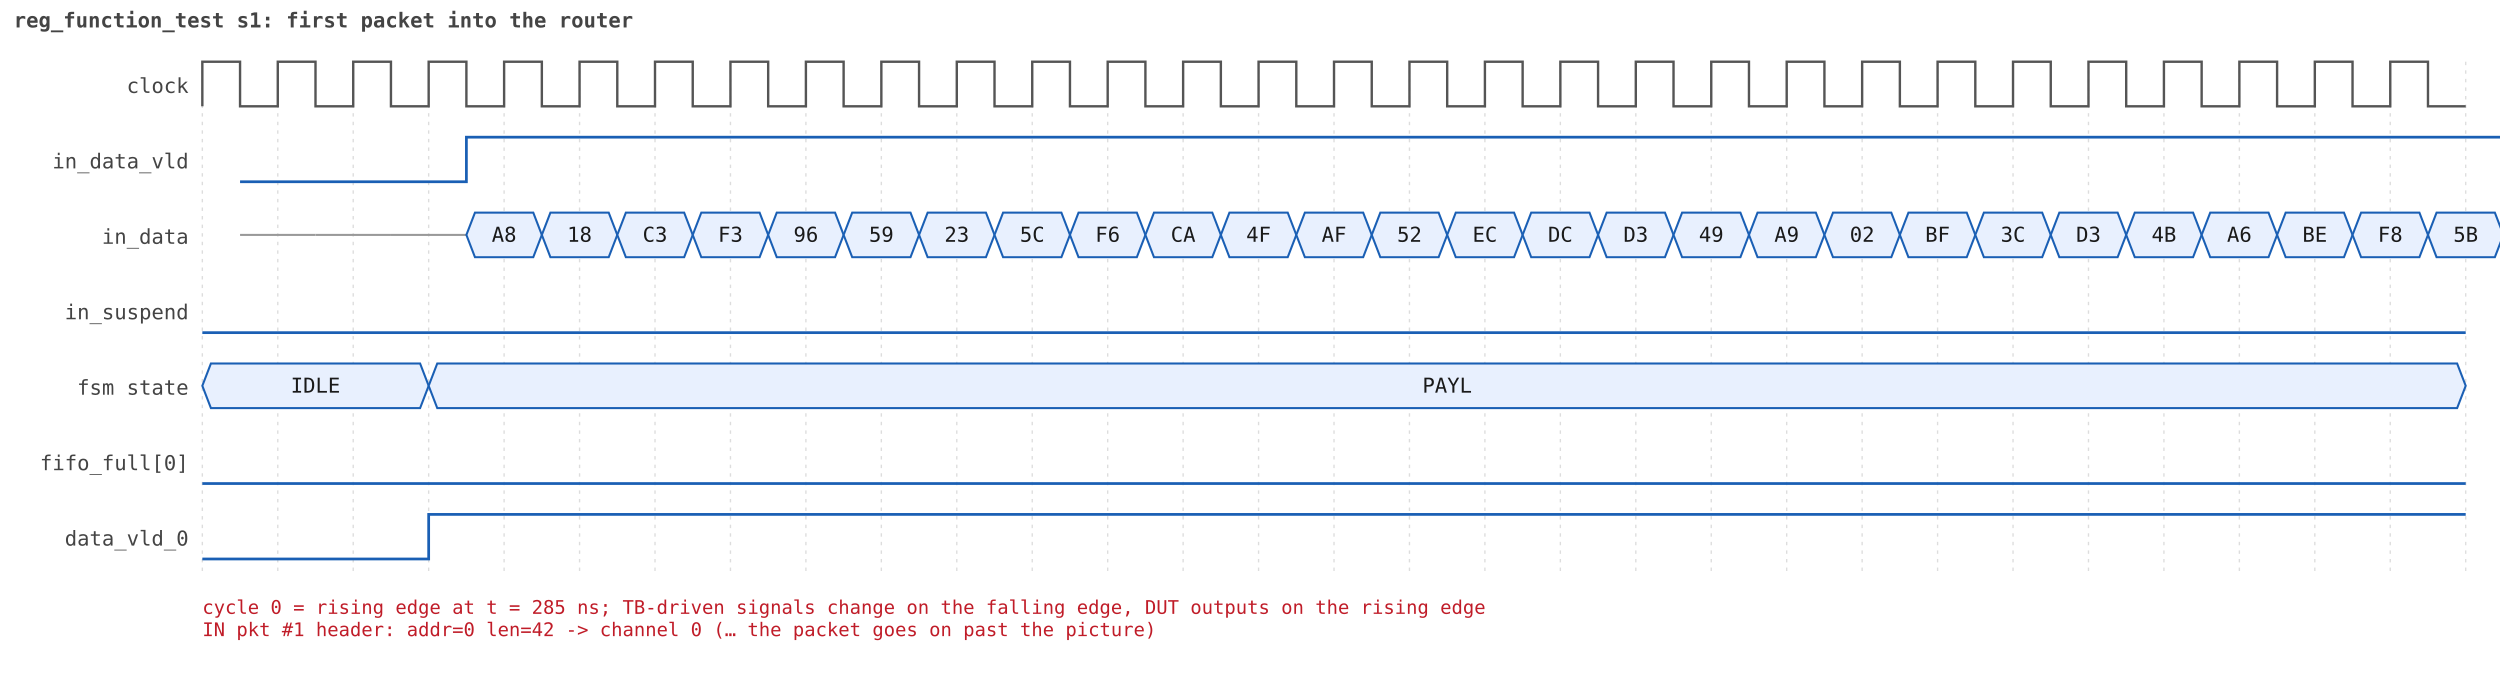
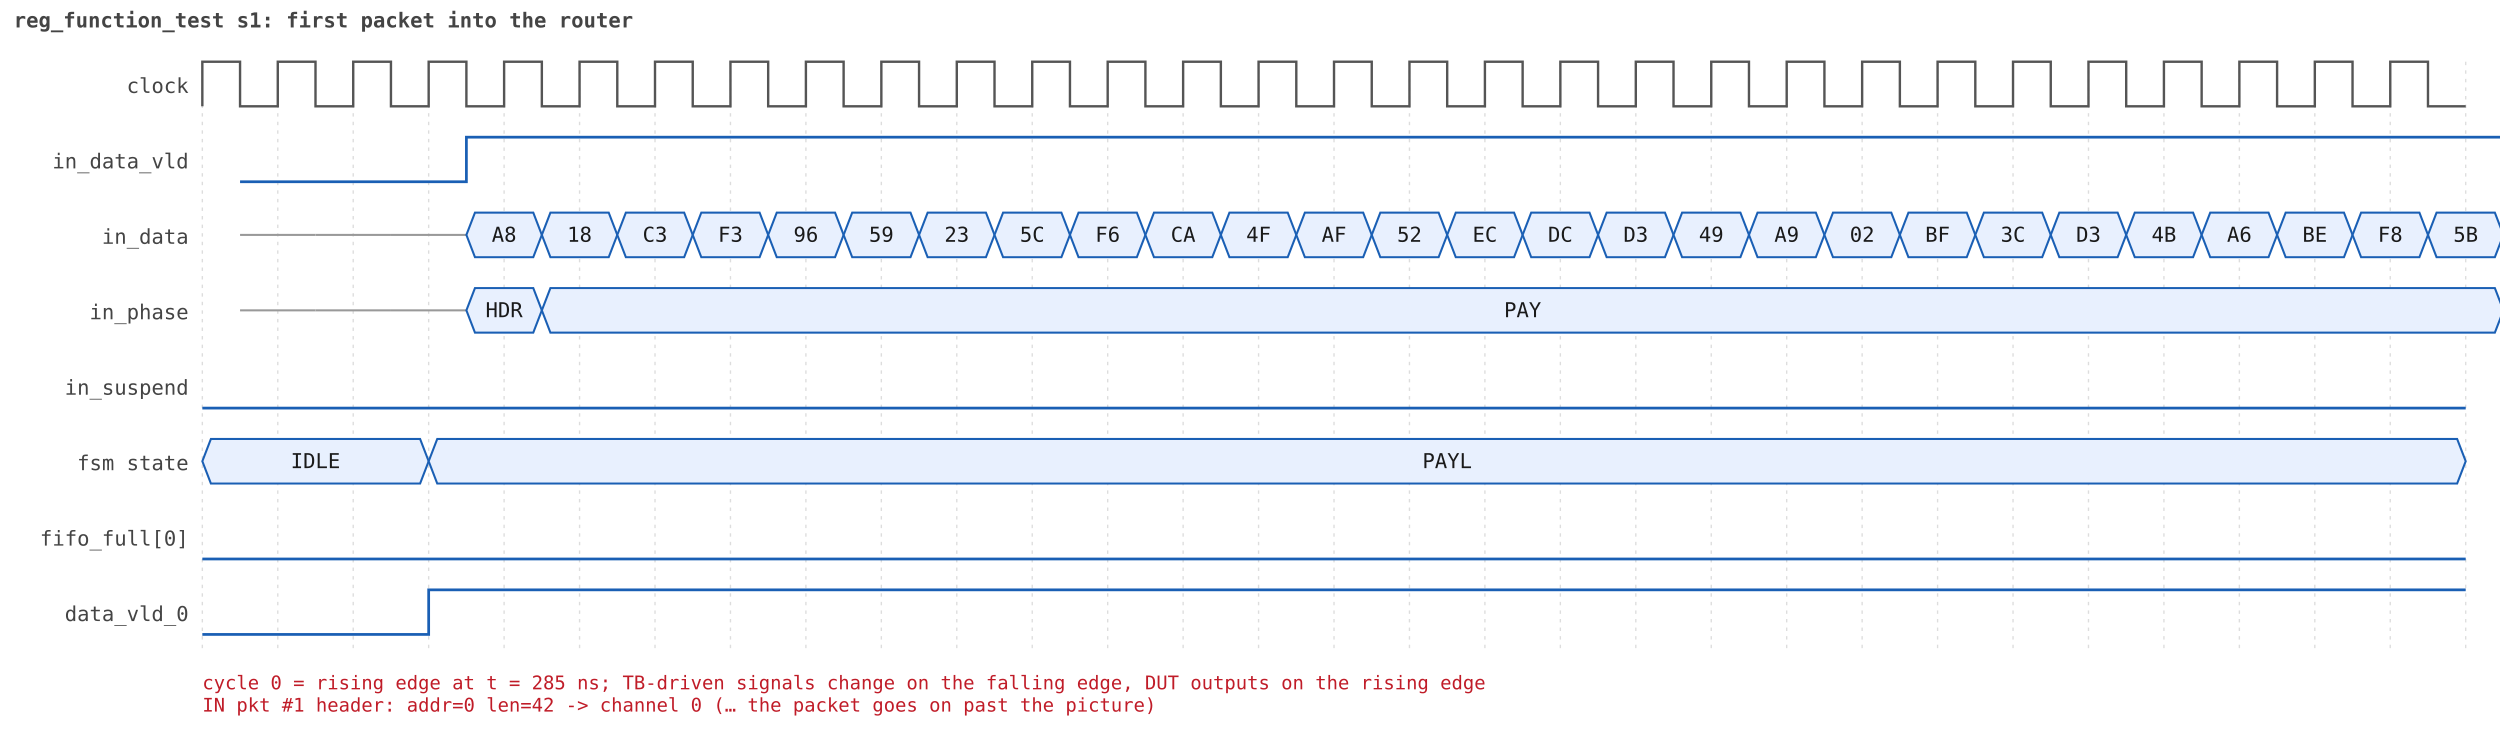
- <svg xmlns="http://www.w3.org/2000/svg" width="1458" height="395" viewBox="0 0 1458 395" font-family="monospace" font-size="12">
+ <svg xmlns="http://www.w3.org/2000/svg" width="1458" height="439" viewBox="0 0 1458 439" font-family="monospace" font-size="12">
  <style>.lbl{fill:#444}.sig{fill:none;stroke:#1a5fb4;stroke-width:1.6}.clk{fill:none;stroke:#555;stroke-width:1.4}.bus{fill:#e8f0fe;stroke:#1a5fb4;stroke-width:1.2}.idle{stroke:#999;stroke-width:1.2;stroke-dasharray:0}.z{stroke:#999;stroke-dasharray:3 3}.txt{fill:#1a1a1a;text-anchor:middle}.grid{stroke:#ddd;stroke-width:0.8;stroke-dasharray:2 3}.note{fill:#c01c28;font-size:11px}@media (prefers-color-scheme: dark){.lbl{fill:#ccc}.clk{stroke:#aaa}.txt{fill:#eee}.bus{fill:#1e2a44}.grid{stroke:#444}}</style>
  <text class="lbl" x="8" y="16" font-weight="bold">reg_function_test s1: first packet into the router</text>
-   <line class="grid" x1="118" y1="36" x2="118" y2="334" />
-   <line class="grid" x1="162" y1="36" x2="162" y2="334" />
-   <line class="grid" x1="206" y1="36" x2="206" y2="334" />
-   <line class="grid" x1="250" y1="36" x2="250" y2="334" />
-   <line class="grid" x1="294" y1="36" x2="294" y2="334" />
-   <line class="grid" x1="338" y1="36" x2="338" y2="334" />
-   <line class="grid" x1="382" y1="36" x2="382" y2="334" />
-   <line class="grid" x1="426" y1="36" x2="426" y2="334" />
-   <line class="grid" x1="470" y1="36" x2="470" y2="334" />
-   <line class="grid" x1="514" y1="36" x2="514" y2="334" />
-   <line class="grid" x1="558" y1="36" x2="558" y2="334" />
-   <line class="grid" x1="602" y1="36" x2="602" y2="334" />
-   <line class="grid" x1="646" y1="36" x2="646" y2="334" />
-   <line class="grid" x1="690" y1="36" x2="690" y2="334" />
-   <line class="grid" x1="734" y1="36" x2="734" y2="334" />
-   <line class="grid" x1="778" y1="36" x2="778" y2="334" />
-   <line class="grid" x1="822" y1="36" x2="822" y2="334" />
-   <line class="grid" x1="866" y1="36" x2="866" y2="334" />
-   <line class="grid" x1="910" y1="36" x2="910" y2="334" />
-   <line class="grid" x1="954" y1="36" x2="954" y2="334" />
-   <line class="grid" x1="998" y1="36" x2="998" y2="334" />
-   <line class="grid" x1="1042" y1="36" x2="1042" y2="334" />
-   <line class="grid" x1="1086" y1="36" x2="1086" y2="334" />
-   <line class="grid" x1="1130" y1="36" x2="1130" y2="334" />
-   <line class="grid" x1="1174" y1="36" x2="1174" y2="334" />
-   <line class="grid" x1="1218" y1="36" x2="1218" y2="334" />
-   <line class="grid" x1="1262" y1="36" x2="1262" y2="334" />
-   <line class="grid" x1="1306" y1="36" x2="1306" y2="334" />
-   <line class="grid" x1="1350" y1="36" x2="1350" y2="334" />
-   <line class="grid" x1="1394" y1="36" x2="1394" y2="334" />
-   <line class="grid" x1="1438" y1="36" x2="1438" y2="334" />
+   <line class="grid" x1="118" y1="36" x2="118" y2="378" />
+   <line class="grid" x1="162" y1="36" x2="162" y2="378" />
+   <line class="grid" x1="206" y1="36" x2="206" y2="378" />
+   <line class="grid" x1="250" y1="36" x2="250" y2="378" />
+   <line class="grid" x1="294" y1="36" x2="294" y2="378" />
+   <line class="grid" x1="338" y1="36" x2="338" y2="378" />
+   <line class="grid" x1="382" y1="36" x2="382" y2="378" />
+   <line class="grid" x1="426" y1="36" x2="426" y2="378" />
+   <line class="grid" x1="470" y1="36" x2="470" y2="378" />
+   <line class="grid" x1="514" y1="36" x2="514" y2="378" />
+   <line class="grid" x1="558" y1="36" x2="558" y2="378" />
+   <line class="grid" x1="602" y1="36" x2="602" y2="378" />
+   <line class="grid" x1="646" y1="36" x2="646" y2="378" />
+   <line class="grid" x1="690" y1="36" x2="690" y2="378" />
+   <line class="grid" x1="734" y1="36" x2="734" y2="378" />
+   <line class="grid" x1="778" y1="36" x2="778" y2="378" />
+   <line class="grid" x1="822" y1="36" x2="822" y2="378" />
+   <line class="grid" x1="866" y1="36" x2="866" y2="378" />
+   <line class="grid" x1="910" y1="36" x2="910" y2="378" />
+   <line class="grid" x1="954" y1="36" x2="954" y2="378" />
+   <line class="grid" x1="998" y1="36" x2="998" y2="378" />
+   <line class="grid" x1="1042" y1="36" x2="1042" y2="378" />
+   <line class="grid" x1="1086" y1="36" x2="1086" y2="378" />
+   <line class="grid" x1="1130" y1="36" x2="1130" y2="378" />
+   <line class="grid" x1="1174" y1="36" x2="1174" y2="378" />
+   <line class="grid" x1="1218" y1="36" x2="1218" y2="378" />
+   <line class="grid" x1="1262" y1="36" x2="1262" y2="378" />
+   <line class="grid" x1="1306" y1="36" x2="1306" y2="378" />
+   <line class="grid" x1="1350" y1="36" x2="1350" y2="378" />
+   <line class="grid" x1="1394" y1="36" x2="1394" y2="378" />
+   <line class="grid" x1="1438" y1="36" x2="1438" y2="378" />
  <text class="lbl" x="110" y="54.2" text-anchor="end">clock</text>
  <path class="clk" d="M118,62 L118,36 L140.0,36 L140.0,62 L162,62 L162,62 L162,36 L184.0,36 L184.0,62 L206,62 L206,62 L206,36 L228.0,36 L228.0,62 L250,62 L250,62 L250,36 L272.0,36 L272.0,62 L294,62 L294,62 L294,36 L316.0,36 L316.0,62 L338,62 L338,62 L338,36 L360.0,36 L360.0,62 L382,62 L382,62 L382,36 L404.0,36 L404.0,62 L426,62 L426,62 L426,36 L448.0,36 L448.0,62 L470,62 L470,62 L470,36 L492.0,36 L492.0,62 L514,62 L514,62 L514,36 L536.0,36 L536.0,62 L558,62 L558,62 L558,36 L580.0,36 L580.0,62 L602,62 L602,62 L602,36 L624.0,36 L624.0,62 L646,62 L646,62 L646,36 L668.0,36 L668.0,62 L690,62 L690,62 L690,36 L712.0,36 L712.0,62 L734,62 L734,62 L734,36 L756.0,36 L756.0,62 L778,62 L778,62 L778,36 L800.0,36 L800.0,62 L822,62 L822,62 L822,36 L844.0,36 L844.0,62 L866,62 L866,62 L866,36 L888.0,36 L888.0,62 L910,62 L910,62 L910,36 L932.0,36 L932.0,62 L954,62 L954,62 L954,36 L976.0,36 L976.0,62 L998,62 L998,62 L998,36 L1020.0,36 L1020.0,62 L1042,62 L1042,62 L1042,36 L1064.0,36 L1064.0,62 L1086,62 L1086,62 L1086,36 L1108.0,36 L1108.0,62 L1130,62 L1130,62 L1130,36 L1152.0,36 L1152.0,62 L1174,62 L1174,62 L1174,36 L1196.0,36 L1196.0,62 L1218,62 L1218,62 L1218,36 L1240.0,36 L1240.0,62 L1262,62 L1262,62 L1262,36 L1284.0,36 L1284.0,62 L1306,62 L1306,62 L1306,36 L1328.0,36 L1328.0,62 L1350,62 L1350,62 L1350,36 L1372.0,36 L1372.0,62 L1394,62 L1394,62 L1394,36 L1416.0,36 L1416.0,62 L1438,62" />
  <text class="lbl" x="110" y="98.2" text-anchor="end">in_data_vld</text>
  <path class="sig" d="M140.0,106 L184.0,106 L184.0,106 L228.0,106 L228.0,106 L272.0,106 L272.0,106 L272.0,80 L316.0,80 L316.0,80 L360.0,80 L360.0,80 L404.0,80 L404.0,80 L448.0,80 L448.0,80 L492.0,80 L492.0,80 L536.0,80 L536.0,80 L580.0,80 L580.0,80 L624.0,80 L624.0,80 L668.0,80 L668.0,80 L712.0,80 L712.0,80 L756.0,80 L756.0,80 L800.0,80 L800.0,80 L844.0,80 L844.0,80 L888.0,80 L888.0,80 L932.0,80 L932.0,80 L976.0,80 L976.0,80 L1020.0,80 L1020.0,80 L1064.0,80 L1064.0,80 L1108.0,80 L1108.0,80 L1152.0,80 L1152.0,80 L1196.0,80 L1196.0,80 L1240.0,80 L1240.0,80 L1284.0,80 L1284.0,80 L1328.0,80 L1328.0,80 L1372.0,80 L1372.0,80 L1416.0,80 L1416.0,80 L1460.0,80" />
  <text class="lbl" x="110" y="142.2" text-anchor="end">in_data</text>
  <line class="idle" x1="140.0" y1="137.0" x2="184.0" y2="137.0" />
  <line class="idle" x1="184.0" y1="137.0" x2="228.0" y2="137.0" />
  <line class="idle" x1="228.0" y1="137.0" x2="272.0" y2="137.0" />
  <path class="bus" d="M272.0,137.0 L277.0,124 L311.0,124 L316.0,137.0 L311.0,150 L277.0,150 Z" />
  <text class="txt" x="294.0" y="141.0">A8</text>
  <path class="bus" d="M316.0,137.0 L321.0,124 L355.0,124 L360.0,137.0 L355.0,150 L321.0,150 Z" />
  <text class="txt" x="338.0" y="141.0">18</text>
  <path class="bus" d="M360.0,137.0 L365.0,124 L399.0,124 L404.0,137.0 L399.0,150 L365.0,150 Z" />
  <text class="txt" x="382.0" y="141.0">C3</text>
  <path class="bus" d="M404.0,137.0 L409.0,124 L443.0,124 L448.0,137.0 L443.0,150 L409.0,150 Z" />
  <text class="txt" x="426.0" y="141.0">F3</text>
  <path class="bus" d="M448.0,137.0 L453.0,124 L487.0,124 L492.0,137.0 L487.0,150 L453.0,150 Z" />
  <text class="txt" x="470.0" y="141.0">96</text>
  <path class="bus" d="M492.0,137.0 L497.0,124 L531.0,124 L536.0,137.0 L531.0,150 L497.0,150 Z" />
  <text class="txt" x="514.0" y="141.0">59</text>
  <path class="bus" d="M536.0,137.0 L541.0,124 L575.0,124 L580.0,137.0 L575.0,150 L541.0,150 Z" />
  <text class="txt" x="558.0" y="141.0">23</text>
  <path class="bus" d="M580.0,137.0 L585.0,124 L619.0,124 L624.0,137.0 L619.0,150 L585.0,150 Z" />
  <text class="txt" x="602.0" y="141.0">5C</text>
  <path class="bus" d="M624.0,137.0 L629.0,124 L663.0,124 L668.0,137.0 L663.0,150 L629.0,150 Z" />
  <text class="txt" x="646.0" y="141.0">F6</text>
  <path class="bus" d="M668.0,137.0 L673.0,124 L707.0,124 L712.0,137.0 L707.0,150 L673.0,150 Z" />
  <text class="txt" x="690.0" y="141.0">CA</text>
  <path class="bus" d="M712.0,137.0 L717.0,124 L751.0,124 L756.0,137.0 L751.0,150 L717.0,150 Z" />
  <text class="txt" x="734.0" y="141.0">4F</text>
  <path class="bus" d="M756.0,137.0 L761.0,124 L795.0,124 L800.0,137.0 L795.0,150 L761.0,150 Z" />
  <text class="txt" x="778.0" y="141.0">AF</text>
  <path class="bus" d="M800.0,137.0 L805.0,124 L839.0,124 L844.0,137.0 L839.0,150 L805.0,150 Z" />
  <text class="txt" x="822.0" y="141.0">52</text>
  <path class="bus" d="M844.0,137.0 L849.0,124 L883.0,124 L888.0,137.0 L883.0,150 L849.0,150 Z" />
  <text class="txt" x="866.0" y="141.0">EC</text>
  <path class="bus" d="M888.0,137.0 L893.0,124 L927.0,124 L932.0,137.0 L927.0,150 L893.0,150 Z" />
  <text class="txt" x="910.0" y="141.0">DC</text>
  <path class="bus" d="M932.0,137.0 L937.0,124 L971.0,124 L976.0,137.0 L971.0,150 L937.0,150 Z" />
  <text class="txt" x="954.0" y="141.0">D3</text>
  <path class="bus" d="M976.0,137.0 L981.0,124 L1015.0,124 L1020.0,137.0 L1015.0,150 L981.0,150 Z" />
  <text class="txt" x="998.0" y="141.0">49</text>
  <path class="bus" d="M1020.0,137.0 L1025.0,124 L1059.0,124 L1064.0,137.0 L1059.0,150 L1025.0,150 Z" />
  <text class="txt" x="1042.0" y="141.0">A9</text>
  <path class="bus" d="M1064.0,137.0 L1069.0,124 L1103.0,124 L1108.0,137.0 L1103.0,150 L1069.0,150 Z" />
  <text class="txt" x="1086.0" y="141.0">02</text>
  <path class="bus" d="M1108.0,137.0 L1113.0,124 L1147.0,124 L1152.0,137.0 L1147.0,150 L1113.0,150 Z" />
  <text class="txt" x="1130.0" y="141.0">BF</text>
  <path class="bus" d="M1152.0,137.0 L1157.0,124 L1191.0,124 L1196.0,137.0 L1191.0,150 L1157.0,150 Z" />
  <text class="txt" x="1174.0" y="141.0">3C</text>
  <path class="bus" d="M1196.0,137.0 L1201.0,124 L1235.0,124 L1240.0,137.0 L1235.0,150 L1201.0,150 Z" />
  <text class="txt" x="1218.0" y="141.0">D3</text>
  <path class="bus" d="M1240.0,137.0 L1245.0,124 L1279.0,124 L1284.0,137.0 L1279.0,150 L1245.0,150 Z" />
  <text class="txt" x="1262.0" y="141.0">4B</text>
  <path class="bus" d="M1284.0,137.0 L1289.0,124 L1323.0,124 L1328.0,137.0 L1323.0,150 L1289.0,150 Z" />
  <text class="txt" x="1306.0" y="141.0">A6</text>
  <path class="bus" d="M1328.0,137.0 L1333.0,124 L1367.0,124 L1372.0,137.0 L1367.0,150 L1333.0,150 Z" />
  <text class="txt" x="1350.0" y="141.0">BE</text>
  <path class="bus" d="M1372.0,137.0 L1377.0,124 L1411.0,124 L1416.0,137.0 L1411.0,150 L1377.0,150 Z" />
  <text class="txt" x="1394.0" y="141.0">F8</text>
  <path class="bus" d="M1416.0,137.0 L1421.0,124 L1455.0,124 L1460.0,137.0 L1455.0,150 L1421.0,150 Z" />
  <text class="txt" x="1438.0" y="141.0">5B</text>
-   <text class="lbl" x="110" y="186.2" text-anchor="end">in_suspend</text>
-   <path class="sig" d="M118,194 L162,194 L162,194 L206,194 L206,194 L250,194 L250,194 L294,194 L294,194 L338,194 L338,194 L382,194 L382,194 L426,194 L426,194 L470,194 L470,194 L514,194 L514,194 L558,194 L558,194 L602,194 L602,194 L646,194 L646,194 L690,194 L690,194 L734,194 L734,194 L778,194 L778,194 L822,194 L822,194 L866,194 L866,194 L910,194 L910,194 L954,194 L954,194 L998,194 L998,194 L1042,194 L1042,194 L1086,194 L1086,194 L1130,194 L1130,194 L1174,194 L1174,194 L1218,194 L1218,194 L1262,194 L1262,194 L1306,194 L1306,194 L1350,194 L1350,194 L1394,194 L1394,194 L1438,194" />
-   <text class="lbl" x="110" y="230.2" text-anchor="end">fsm state</text>
-   <path class="bus" d="M118,225.0 L123,212 L245,212 L250,225.0 L245,238 L123,238 Z" />
-   <text class="txt" x="184.0" y="229.0">IDLE</text>
-   <path class="bus" d="M250,225.0 L255,212 L1433,212 L1438,225.0 L1433,238 L255,238 Z" />
-   <text class="txt" x="844.0" y="229.0">PAYL</text>
-   <text class="lbl" x="110" y="274.2" text-anchor="end">fifo_full[0]</text>
-   <path class="sig" d="M118,282 L162,282 L162,282 L206,282 L206,282 L250,282 L250,282 L294,282 L294,282 L338,282 L338,282 L382,282 L382,282 L426,282 L426,282 L470,282 L470,282 L514,282 L514,282 L558,282 L558,282 L602,282 L602,282 L646,282 L646,282 L690,282 L690,282 L734,282 L734,282 L778,282 L778,282 L822,282 L822,282 L866,282 L866,282 L910,282 L910,282 L954,282 L954,282 L998,282 L998,282 L1042,282 L1042,282 L1086,282 L1086,282 L1130,282 L1130,282 L1174,282 L1174,282 L1218,282 L1218,282 L1262,282 L1262,282 L1306,282 L1306,282 L1350,282 L1350,282 L1394,282 L1394,282 L1438,282" />
-   <text class="lbl" x="110" y="318.2" text-anchor="end">data_vld_0</text>
-   <path class="sig" d="M118,326 L162,326 L162,326 L206,326 L206,326 L250,326 L250,326 L250,300 L294,300 L294,300 L338,300 L338,300 L382,300 L382,300 L426,300 L426,300 L470,300 L470,300 L514,300 L514,300 L558,300 L558,300 L602,300 L602,300 L646,300 L646,300 L690,300 L690,300 L734,300 L734,300 L778,300 L778,300 L822,300 L822,300 L866,300 L866,300 L910,300 L910,300 L954,300 L954,300 L998,300 L998,300 L1042,300 L1042,300 L1086,300 L1086,300 L1130,300 L1130,300 L1174,300 L1174,300 L1218,300 L1218,300 L1262,300 L1262,300 L1306,300 L1306,300 L1350,300 L1350,300 L1394,300 L1394,300 L1438,300" />
-   <text class="note" x="118" y="358">cycle 0 = rising edge at t = 285 ns; TB-driven signals change on the falling edge, DUT outputs on the rising edge</text>
-   <text class="note" x="118" y="371">IN  pkt #1 header: addr=0 len=42 -&gt; channel 0   (… the packet goes on past the picture)</text>
+   <text class="lbl" x="110" y="186.2" text-anchor="end">in_phase</text>
+   <line class="idle" x1="140.0" y1="181.0" x2="184.0" y2="181.0" />
+   <line class="idle" x1="184.0" y1="181.0" x2="228.0" y2="181.0" />
+   <line class="idle" x1="228.0" y1="181.0" x2="272.0" y2="181.0" />
+   <path class="bus" d="M272.0,181.0 L277.0,168 L311.0,168 L316.0,181.0 L311.0,194 L277.0,194 Z" />
+   <text class="txt" x="294.0" y="185.0">HDR</text>
+   <path class="bus" d="M316.0,181.0 L321.0,168 L1455.0,168 L1460.0,181.0 L1455.0,194 L321.0,194 Z" />
+   <text class="txt" x="888.0" y="185.0">PAY</text>
+   <text class="lbl" x="110" y="230.2" text-anchor="end">in_suspend</text>
+   <path class="sig" d="M118,238 L162,238 L162,238 L206,238 L206,238 L250,238 L250,238 L294,238 L294,238 L338,238 L338,238 L382,238 L382,238 L426,238 L426,238 L470,238 L470,238 L514,238 L514,238 L558,238 L558,238 L602,238 L602,238 L646,238 L646,238 L690,238 L690,238 L734,238 L734,238 L778,238 L778,238 L822,238 L822,238 L866,238 L866,238 L910,238 L910,238 L954,238 L954,238 L998,238 L998,238 L1042,238 L1042,238 L1086,238 L1086,238 L1130,238 L1130,238 L1174,238 L1174,238 L1218,238 L1218,238 L1262,238 L1262,238 L1306,238 L1306,238 L1350,238 L1350,238 L1394,238 L1394,238 L1438,238" />
+   <text class="lbl" x="110" y="274.2" text-anchor="end">fsm state</text>
+   <path class="bus" d="M118,269.0 L123,256 L245,256 L250,269.0 L245,282 L123,282 Z" />
+   <text class="txt" x="184.0" y="273.0">IDLE</text>
+   <path class="bus" d="M250,269.0 L255,256 L1433,256 L1438,269.0 L1433,282 L255,282 Z" />
+   <text class="txt" x="844.0" y="273.0">PAYL</text>
+   <text class="lbl" x="110" y="318.2" text-anchor="end">fifo_full[0]</text>
+   <path class="sig" d="M118,326 L162,326 L162,326 L206,326 L206,326 L250,326 L250,326 L294,326 L294,326 L338,326 L338,326 L382,326 L382,326 L426,326 L426,326 L470,326 L470,326 L514,326 L514,326 L558,326 L558,326 L602,326 L602,326 L646,326 L646,326 L690,326 L690,326 L734,326 L734,326 L778,326 L778,326 L822,326 L822,326 L866,326 L866,326 L910,326 L910,326 L954,326 L954,326 L998,326 L998,326 L1042,326 L1042,326 L1086,326 L1086,326 L1130,326 L1130,326 L1174,326 L1174,326 L1218,326 L1218,326 L1262,326 L1262,326 L1306,326 L1306,326 L1350,326 L1350,326 L1394,326 L1394,326 L1438,326" />
+   <text class="lbl" x="110" y="362.2" text-anchor="end">data_vld_0</text>
+   <path class="sig" d="M118,370 L162,370 L162,370 L206,370 L206,370 L250,370 L250,370 L250,344 L294,344 L294,344 L338,344 L338,344 L382,344 L382,344 L426,344 L426,344 L470,344 L470,344 L514,344 L514,344 L558,344 L558,344 L602,344 L602,344 L646,344 L646,344 L690,344 L690,344 L734,344 L734,344 L778,344 L778,344 L822,344 L822,344 L866,344 L866,344 L910,344 L910,344 L954,344 L954,344 L998,344 L998,344 L1042,344 L1042,344 L1086,344 L1086,344 L1130,344 L1130,344 L1174,344 L1174,344 L1218,344 L1218,344 L1262,344 L1262,344 L1306,344 L1306,344 L1350,344 L1350,344 L1394,344 L1394,344 L1438,344" />
+   <text class="note" x="118" y="402">cycle 0 = rising edge at t = 285 ns; TB-driven signals change on the falling edge, DUT outputs on the rising edge</text>
+   <text class="note" x="118" y="415">IN  pkt #1 header: addr=0 len=42 -&gt; channel 0   (… the packet goes on past the picture)</text>
</svg>
